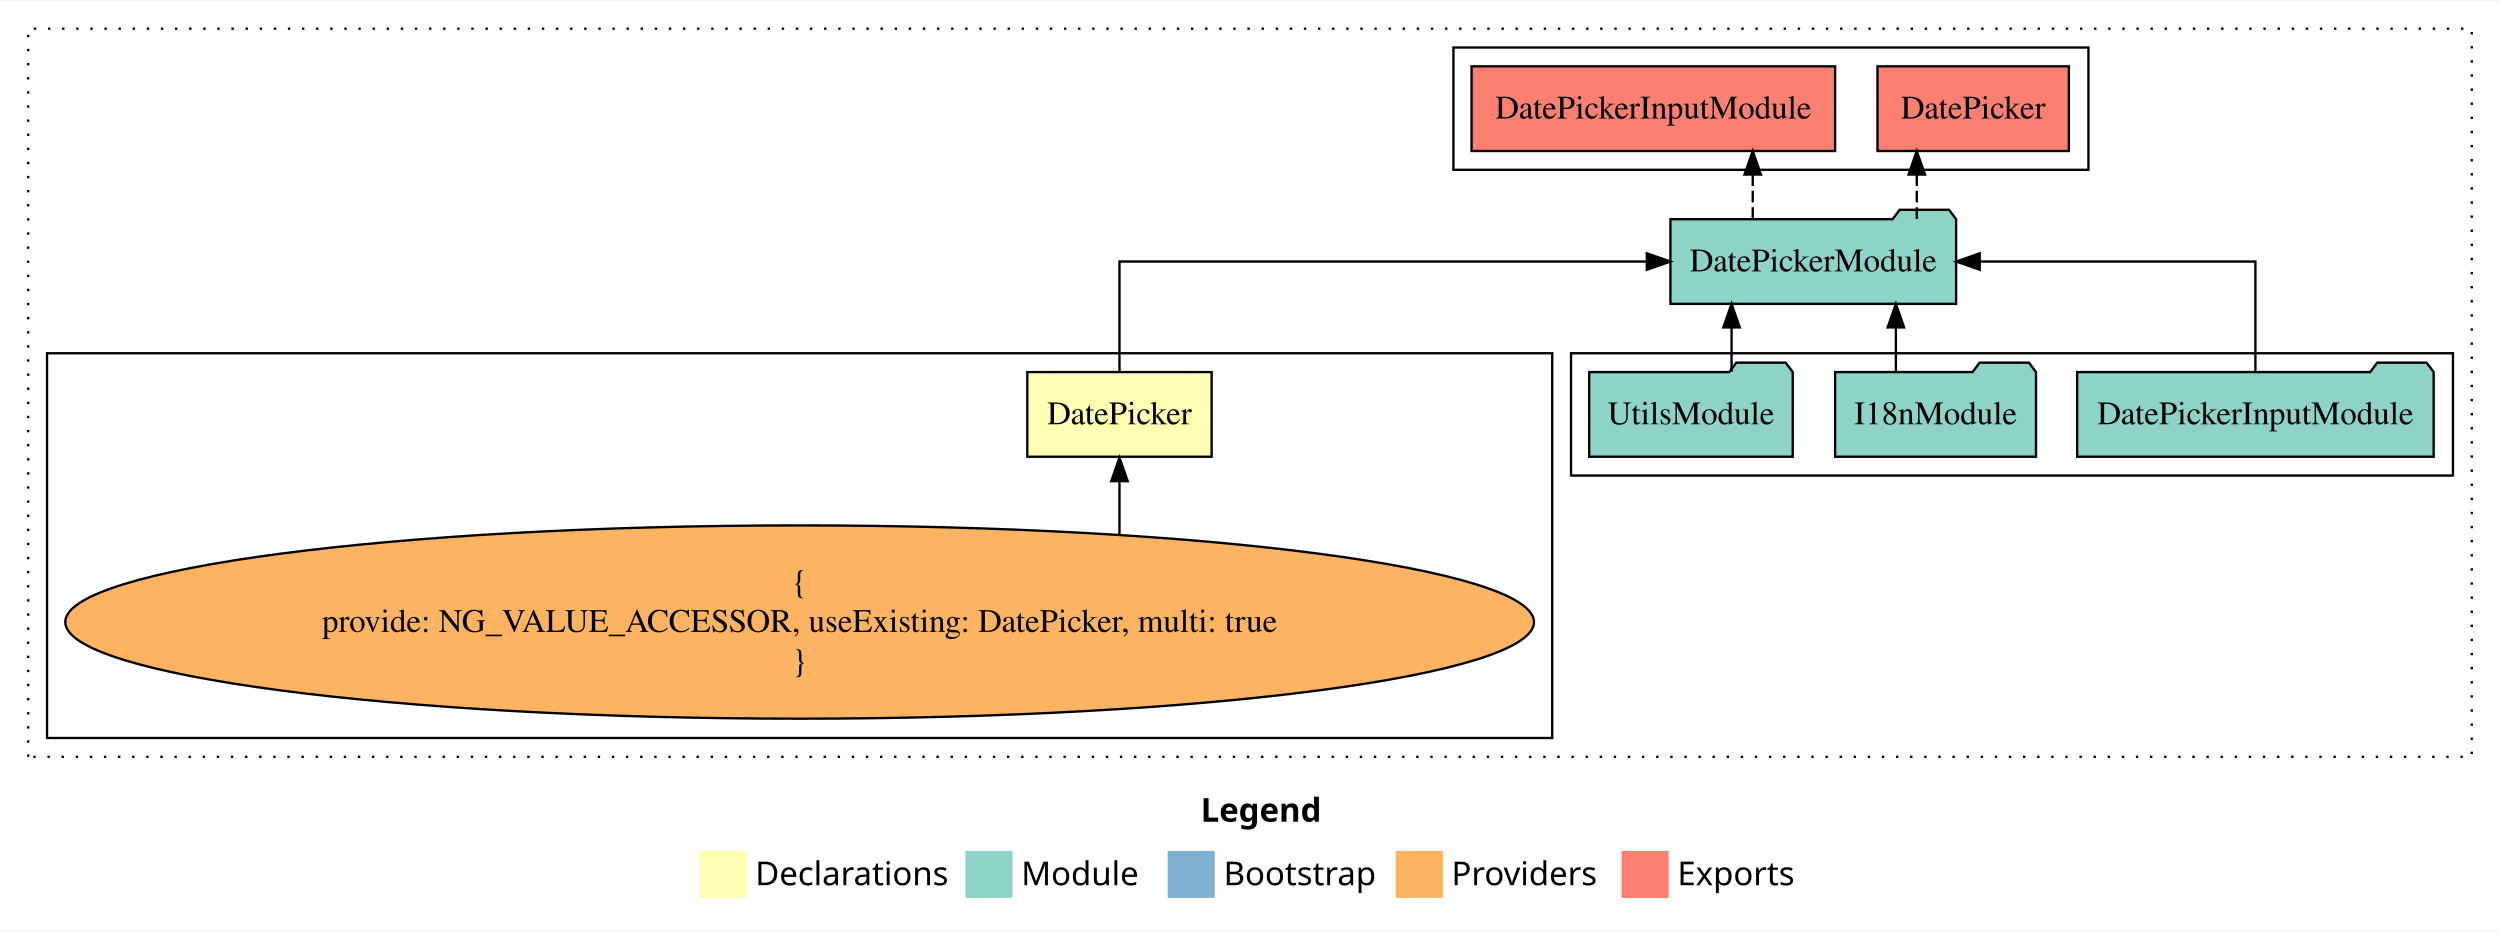
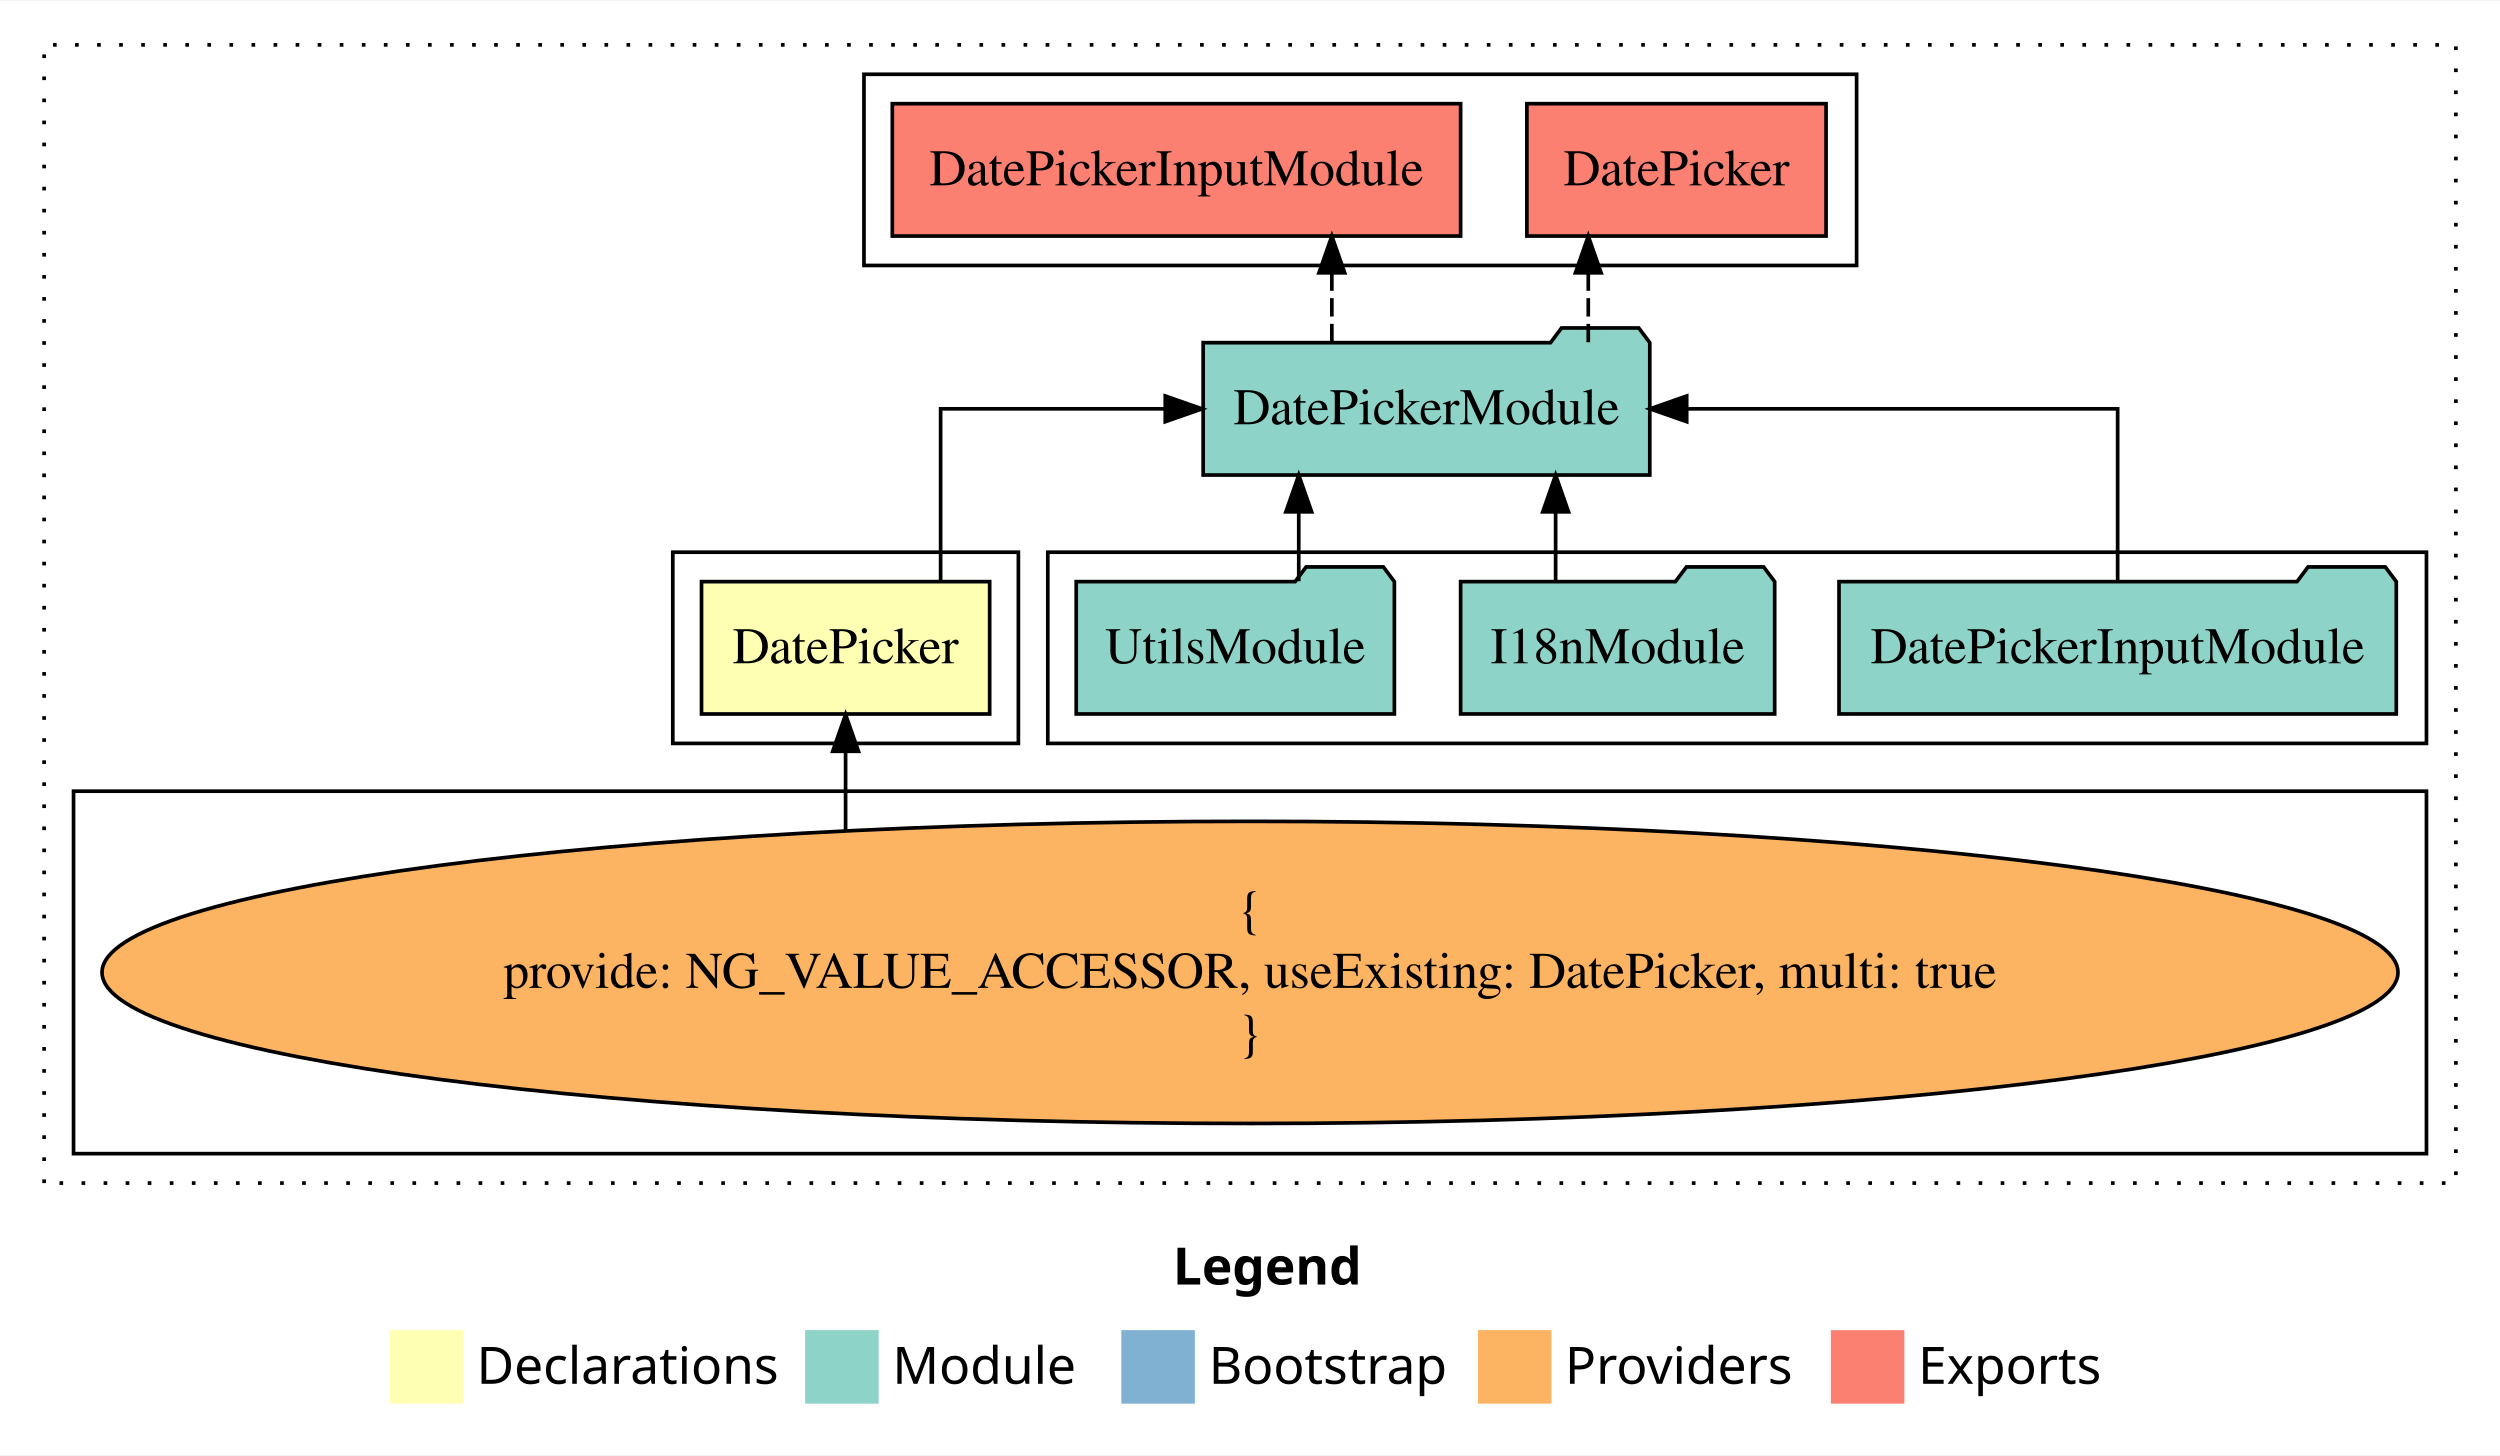
- <svg xmlns="http://www.w3.org/2000/svg" width="1063pt" height="396pt" viewBox="0.00 0.00 1063.00 395.59">
+ <svg xmlns="http://www.w3.org/2000/svg" width="680pt" height="396pt" viewBox="0.00 0.00 680.00 395.59">
  <g id="graph0" class="graph" transform="scale(1 1) rotate(0) translate(4 391.59)">
-     <polygon fill="white" stroke="transparent" points="-4,4 -4,-391.59 1059,-391.59 1059,4 -4,4" />
-     <text text-anchor="start" x="506.51" y="-42.4" font-family="Times-12" font-weight="bold" font-size="14.00">Legend</text>
-     <polygon fill="#ffffb3" stroke="transparent" points="293.5,-10 293.5,-30 313.5,-30 313.5,-10 293.5,-10" />
-     <text text-anchor="start" x="317.13" y="-15.4" font-family="Times-12" font-size="14.00">  Declarations</text>
-     <polygon fill="#8dd3c7" stroke="transparent" points="406.5,-10 406.5,-30 426.5,-30 426.5,-10 406.5,-10" />
-     <text text-anchor="start" x="430.23" y="-15.4" font-family="Times-12" font-size="14.00">  Module</text>
-     <polygon fill="#80b1d3" stroke="transparent" points="492.5,-10 492.5,-30 512.5,-30 512.5,-10 492.5,-10" />
-     <text text-anchor="start" x="516.28" y="-15.4" font-family="Times-12" font-size="14.00">  Bootstrap</text>
-     <polygon fill="#fdb462" stroke="transparent" points="589.5,-10 589.5,-30 609.5,-30 609.5,-10 589.5,-10" />
-     <text text-anchor="start" x="613.17" y="-15.4" font-family="Times-12" font-size="14.00">  Providers</text>
-     <polygon fill="#fb8072" stroke="transparent" points="685.5,-10 685.5,-30 705.5,-30 705.5,-10 685.5,-10" />
-     <text text-anchor="start" x="709.23" y="-15.4" font-family="Times-12" font-size="14.00">  Exports</text>
+     <polygon fill="white" stroke="transparent" points="-4,4 -4,-391.59 676,-391.59 676,4 -4,4" />
+     <text text-anchor="start" x="315.01" y="-42.4" font-family="Times-12" font-weight="bold" font-size="14.00">Legend</text>
+     <polygon fill="#ffffb3" stroke="transparent" points="102,-10 102,-30 122,-30 122,-10 102,-10" />
+     <text text-anchor="start" x="125.63" y="-15.4" font-family="Times-12" font-size="14.00">  Declarations</text>
+     <polygon fill="#8dd3c7" stroke="transparent" points="215,-10 215,-30 235,-30 235,-10 215,-10" />
+     <text text-anchor="start" x="238.73" y="-15.4" font-family="Times-12" font-size="14.00">  Module</text>
+     <polygon fill="#80b1d3" stroke="transparent" points="301,-10 301,-30 321,-30 321,-10 301,-10" />
+     <text text-anchor="start" x="324.78" y="-15.4" font-family="Times-12" font-size="14.00">  Bootstrap</text>
+     <polygon fill="#fdb462" stroke="transparent" points="398,-10 398,-30 418,-30 418,-10 398,-10" />
+     <text text-anchor="start" x="421.67" y="-15.4" font-family="Times-12" font-size="14.00">  Providers</text>
+     <polygon fill="#fb8072" stroke="transparent" points="494,-10 494,-30 514,-30 514,-10 494,-10" />
+     <text text-anchor="start" x="517.73" y="-15.4" font-family="Times-12" font-size="14.00">  Exports</text>
    <g id="clust1" class="cluster">
-       <polygon fill="none" stroke="black" stroke-dasharray="1,5" points="8,-70 8,-379.59 1047,-379.59 1047,-70 8,-70" />
+       <polygon fill="none" stroke="black" stroke-dasharray="1,5" points="8,-70 8,-379.59 664,-379.59 664,-70 8,-70" />
    </g>
    <g id="clust4" class="cluster">
-       <polygon fill="none" stroke="black" points="664,-189.59 664,-241.59 1039,-241.59 1039,-189.59 664,-189.59" />
+       <polygon fill="none" stroke="black" points="281,-189.59 281,-241.59 656,-241.59 656,-189.59 281,-189.59" />
+     </g>
+     <g id="clust2" class="cluster">
+       <polygon fill="none" stroke="black" points="179,-189.59 179,-241.59 273,-241.59 273,-189.59 179,-189.59" />
    </g>
    <g id="clust3" class="cluster">
-       <polygon fill="none" stroke="black" points="16,-78 16,-241.59 656,-241.59 656,-78 16,-78" />
+       <polygon fill="none" stroke="black" points="16,-78 16,-176.59 656,-176.59 656,-78 16,-78" />
    </g>
    <g id="clust5" class="cluster">
-       <polygon fill="none" stroke="black" points="614,-319.59 614,-371.59 884,-371.59 884,-319.59 614,-319.59" />
+       <polygon fill="none" stroke="black" points="231,-319.59 231,-371.59 501,-371.59 501,-319.59 231,-319.59" />
    </g>
    <g id="node1" class="node">
-       <polygon fill="#ffffb3" stroke="black" points="511.19,-233.59 432.81,-233.59 432.81,-197.59 511.19,-197.59 511.19,-233.59" />
-       <text text-anchor="middle" x="472" y="-211.39" font-family="Times,serif" font-size="14.00">DatePicker</text>
+       <polygon fill="#ffffb3" stroke="black" points="265.19,-233.59 186.81,-233.59 186.81,-197.59 265.19,-197.59 265.19,-233.59" />
+       <text text-anchor="middle" x="226" y="-211.39" font-family="Times,serif" font-size="14.00">DatePicker</text>
    </g>
    <g id="node2" class="node">
-       <polygon fill="#8dd3c7" stroke="black" points="827.74,-298.59 824.74,-302.59 803.74,-302.59 800.74,-298.59 706.26,-298.59 706.26,-262.59 827.74,-262.59 827.74,-298.59" />
-       <text text-anchor="middle" x="767" y="-276.39" font-family="Times,serif" font-size="14.00">DatePickerModule</text>
+       <polygon fill="#8dd3c7" stroke="black" points="444.74,-298.59 441.74,-302.59 420.74,-302.59 417.74,-298.59 323.26,-298.59 323.26,-262.59 444.74,-262.59 444.74,-298.59" />
+       <text text-anchor="middle" x="384" y="-276.39" font-family="Times,serif" font-size="14.00">DatePickerModule</text>
    </g>
    <g id="edge1" class="edge">
-       <path fill="none" stroke="black" d="M472,-233.7C472,-252.93 472,-280.59 472,-280.59 472,-280.59 696.23,-280.59 696.23,-280.59" />
-       <polygon fill="black" stroke="black" points="696.23,-284.09 706.23,-280.59 696.23,-277.09 696.23,-284.09" />
+       <path fill="none" stroke="black" d="M251.85,-233.7C251.85,-252.93 251.85,-280.59 251.85,-280.59 251.85,-280.59 312.95,-280.59 312.95,-280.59" />
+       <polygon fill="black" stroke="black" points="312.95,-284.09 322.95,-280.59 312.95,-277.09 312.95,-284.09" />
    </g>
    <g id="node7" class="node">
-       <polygon fill="#fb8072" stroke="black" points="875.69,-363.59 794.31,-363.59 794.31,-327.59 875.69,-327.59 875.69,-363.59" />
-       <text text-anchor="middle" x="835" y="-341.39" font-family="Times,serif" font-size="14.00">DatePicker </text>
+       <polygon fill="#fb8072" stroke="black" points="492.69,-363.59 411.31,-363.59 411.31,-327.59 492.69,-327.59 492.69,-363.59" />
+       <text text-anchor="middle" x="452" y="-341.39" font-family="Times,serif" font-size="14.00">DatePicker </text>
    </g>
    <g id="edge6" class="edge">
-       <path fill="none" stroke="black" stroke-dasharray="5,2" d="M811.01,-298.7C811.01,-298.7 811.01,-317.58 811.01,-317.58" />
-       <polygon fill="black" stroke="black" points="807.51,-317.58 811.01,-327.58 814.51,-317.58 807.51,-317.58" />
+       <path fill="none" stroke="black" stroke-dasharray="5,2" d="M428.01,-298.7C428.01,-298.7 428.01,-317.58 428.01,-317.58" />
+       <polygon fill="black" stroke="black" points="424.51,-317.58 428.01,-327.58 431.51,-317.58 424.51,-317.58" />
    </g>
    <g id="node8" class="node">
-       <polygon fill="#fb8072" stroke="black" points="776.29,-363.59 621.71,-363.59 621.71,-327.59 776.29,-327.59 776.29,-363.59" />
-       <text text-anchor="middle" x="699" y="-341.39" font-family="Times,serif" font-size="14.00">DatePickerInputModule </text>
+       <polygon fill="#fb8072" stroke="black" points="393.29,-363.59 238.71,-363.59 238.71,-327.59 393.29,-327.59 393.29,-363.59" />
+       <text text-anchor="middle" x="316" y="-341.39" font-family="Times,serif" font-size="14.00">DatePickerInputModule </text>
    </g>
    <g id="edge7" class="edge">
-       <path fill="none" stroke="black" stroke-dasharray="5,2" d="M741.26,-298.7C741.26,-298.7 741.26,-317.58 741.26,-317.58" />
-       <polygon fill="black" stroke="black" points="737.76,-317.58 741.26,-327.58 744.76,-317.58 737.76,-317.58" />
+       <path fill="none" stroke="black" stroke-dasharray="5,2" d="M358.26,-298.7C358.26,-298.7 358.26,-317.58 358.26,-317.58" />
+       <polygon fill="black" stroke="black" points="354.76,-317.58 358.26,-327.58 361.76,-317.58 354.76,-317.58" />
    </g>
    <g id="node3" class="node">
      <ellipse fill="#fdb462" stroke="black" cx="336" cy="-127.3" rx="312.25" ry="41.09" />
      <text text-anchor="middle" x="336" y="-139.9" font-family="Times,serif" font-size="14.00">{</text>
      <text text-anchor="middle" x="336" y="-123.1" font-family="Times,serif" font-size="14.00">    provide: NG_VALUE_ACCESSOR, useExisting: DatePicker, multi: true</text>
      <text text-anchor="middle" x="336" y="-106.3" font-family="Times,serif" font-size="14.00">}</text>
    </g>
    <g id="edge2" class="edge">
-       <path fill="none" stroke="black" d="M472,-164.48C472,-164.48 472,-187.22 472,-187.22" />
-       <polygon fill="black" stroke="black" points="468.5,-187.22 472,-197.22 475.5,-187.22 468.5,-187.22" />
+       <path fill="none" stroke="black" d="M226,-166.02C226,-166.02 226,-187.44 226,-187.44" />
+       <polygon fill="black" stroke="black" points="222.5,-187.44 226,-197.44 229.5,-187.44 222.5,-187.44" />
    </g>
    <g id="node4" class="node">
-       <polygon fill="#8dd3c7" stroke="black" points="1030.79,-233.59 1027.79,-237.59 1006.79,-237.59 1003.79,-233.59 879.21,-233.59 879.21,-197.59 1030.79,-197.59 1030.79,-233.59" />
-       <text text-anchor="middle" x="955" y="-211.39" font-family="Times,serif" font-size="14.00">DatePickerInputModule</text>
+       <polygon fill="#8dd3c7" stroke="black" points="647.79,-233.59 644.79,-237.59 623.79,-237.59 620.79,-233.59 496.21,-233.59 496.21,-197.59 647.79,-197.59 647.79,-233.59" />
+       <text text-anchor="middle" x="572" y="-211.39" font-family="Times,serif" font-size="14.00">DatePickerInputModule</text>
    </g>
    <g id="edge3" class="edge">
-       <path fill="none" stroke="black" d="M955,-233.7C955,-252.93 955,-280.59 955,-280.59 955,-280.59 837.78,-280.59 837.78,-280.59" />
-       <polygon fill="black" stroke="black" points="837.78,-277.09 827.78,-280.59 837.78,-284.09 837.78,-277.09" />
+       <path fill="none" stroke="black" d="M572,-233.7C572,-252.93 572,-280.59 572,-280.59 572,-280.59 454.78,-280.59 454.78,-280.59" />
+       <polygon fill="black" stroke="black" points="454.78,-277.09 444.78,-280.59 454.78,-284.09 454.78,-277.09" />
    </g>
    <g id="node5" class="node">
-       <polygon fill="#8dd3c7" stroke="black" points="861.71,-233.59 858.71,-237.59 837.71,-237.59 834.71,-233.59 776.29,-233.59 776.29,-197.59 861.71,-197.59 861.71,-233.59" />
-       <text text-anchor="middle" x="819" y="-211.39" font-family="Times,serif" font-size="14.00">I18nModule</text>
+       <polygon fill="#8dd3c7" stroke="black" points="478.71,-233.59 475.71,-237.59 454.71,-237.59 451.71,-233.59 393.29,-233.59 393.29,-197.59 478.71,-197.59 478.71,-233.59" />
+       <text text-anchor="middle" x="436" y="-211.39" font-family="Times,serif" font-size="14.00">I18nModule</text>
    </g>
    <g id="edge4" class="edge">
-       <path fill="none" stroke="black" d="M802.13,-233.7C802.13,-233.7 802.13,-252.58 802.13,-252.58" />
-       <polygon fill="black" stroke="black" points="798.63,-252.58 802.13,-262.58 805.63,-252.58 798.63,-252.58" />
+       <path fill="none" stroke="black" d="M419.13,-233.7C419.13,-233.7 419.13,-252.58 419.13,-252.58" />
+       <polygon fill="black" stroke="black" points="415.63,-252.58 419.13,-262.58 422.63,-252.58 415.63,-252.58" />
    </g>
    <g id="node6" class="node">
-       <polygon fill="#8dd3c7" stroke="black" points="758.27,-233.59 755.27,-237.59 734.27,-237.59 731.27,-233.59 671.73,-233.59 671.73,-197.59 758.27,-197.59 758.27,-233.59" />
-       <text text-anchor="middle" x="715" y="-211.39" font-family="Times,serif" font-size="14.00">UtilsModule</text>
+       <polygon fill="#8dd3c7" stroke="black" points="375.27,-233.59 372.27,-237.59 351.27,-237.59 348.27,-233.59 288.73,-233.59 288.73,-197.59 375.27,-197.59 375.27,-233.59" />
+       <text text-anchor="middle" x="332" y="-211.39" font-family="Times,serif" font-size="14.00">UtilsModule</text>
    </g>
    <g id="edge5" class="edge">
-       <path fill="none" stroke="black" d="M732.26,-233.7C732.26,-233.7 732.26,-252.58 732.26,-252.58" />
-       <polygon fill="black" stroke="black" points="728.76,-252.58 732.26,-262.58 735.76,-252.58 728.76,-252.58" />
+       <path fill="none" stroke="black" d="M349.26,-233.7C349.26,-233.7 349.26,-252.58 349.26,-252.58" />
+       <polygon fill="black" stroke="black" points="345.76,-252.58 349.26,-262.58 352.76,-252.58 345.76,-252.58" />
    </g>
  </g>
</svg>
